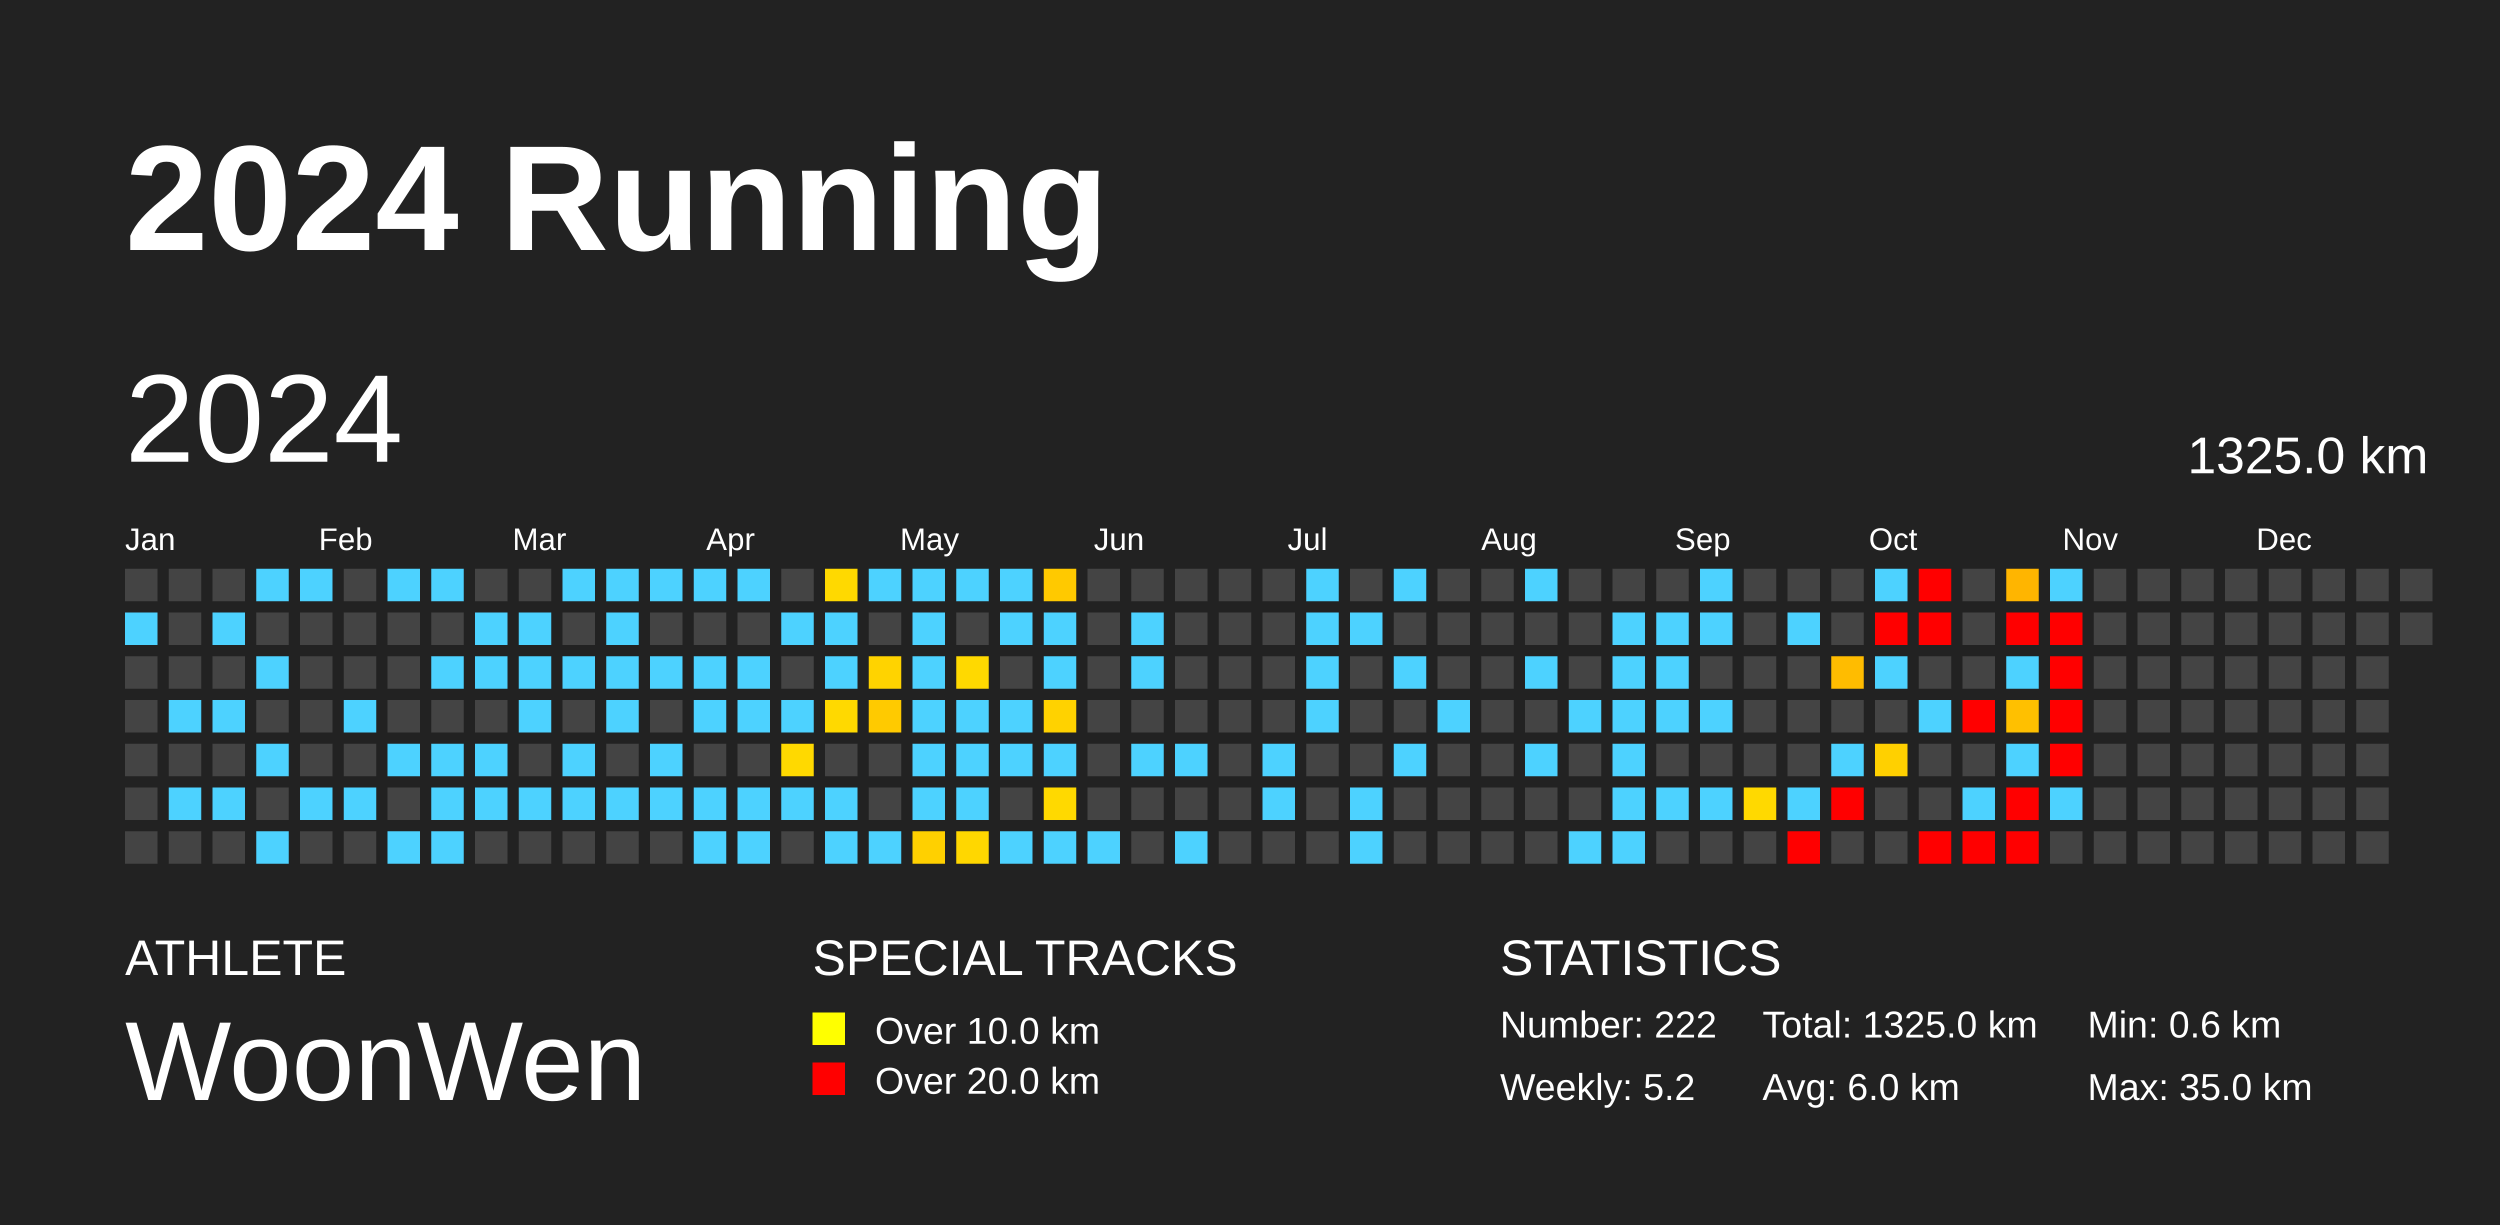
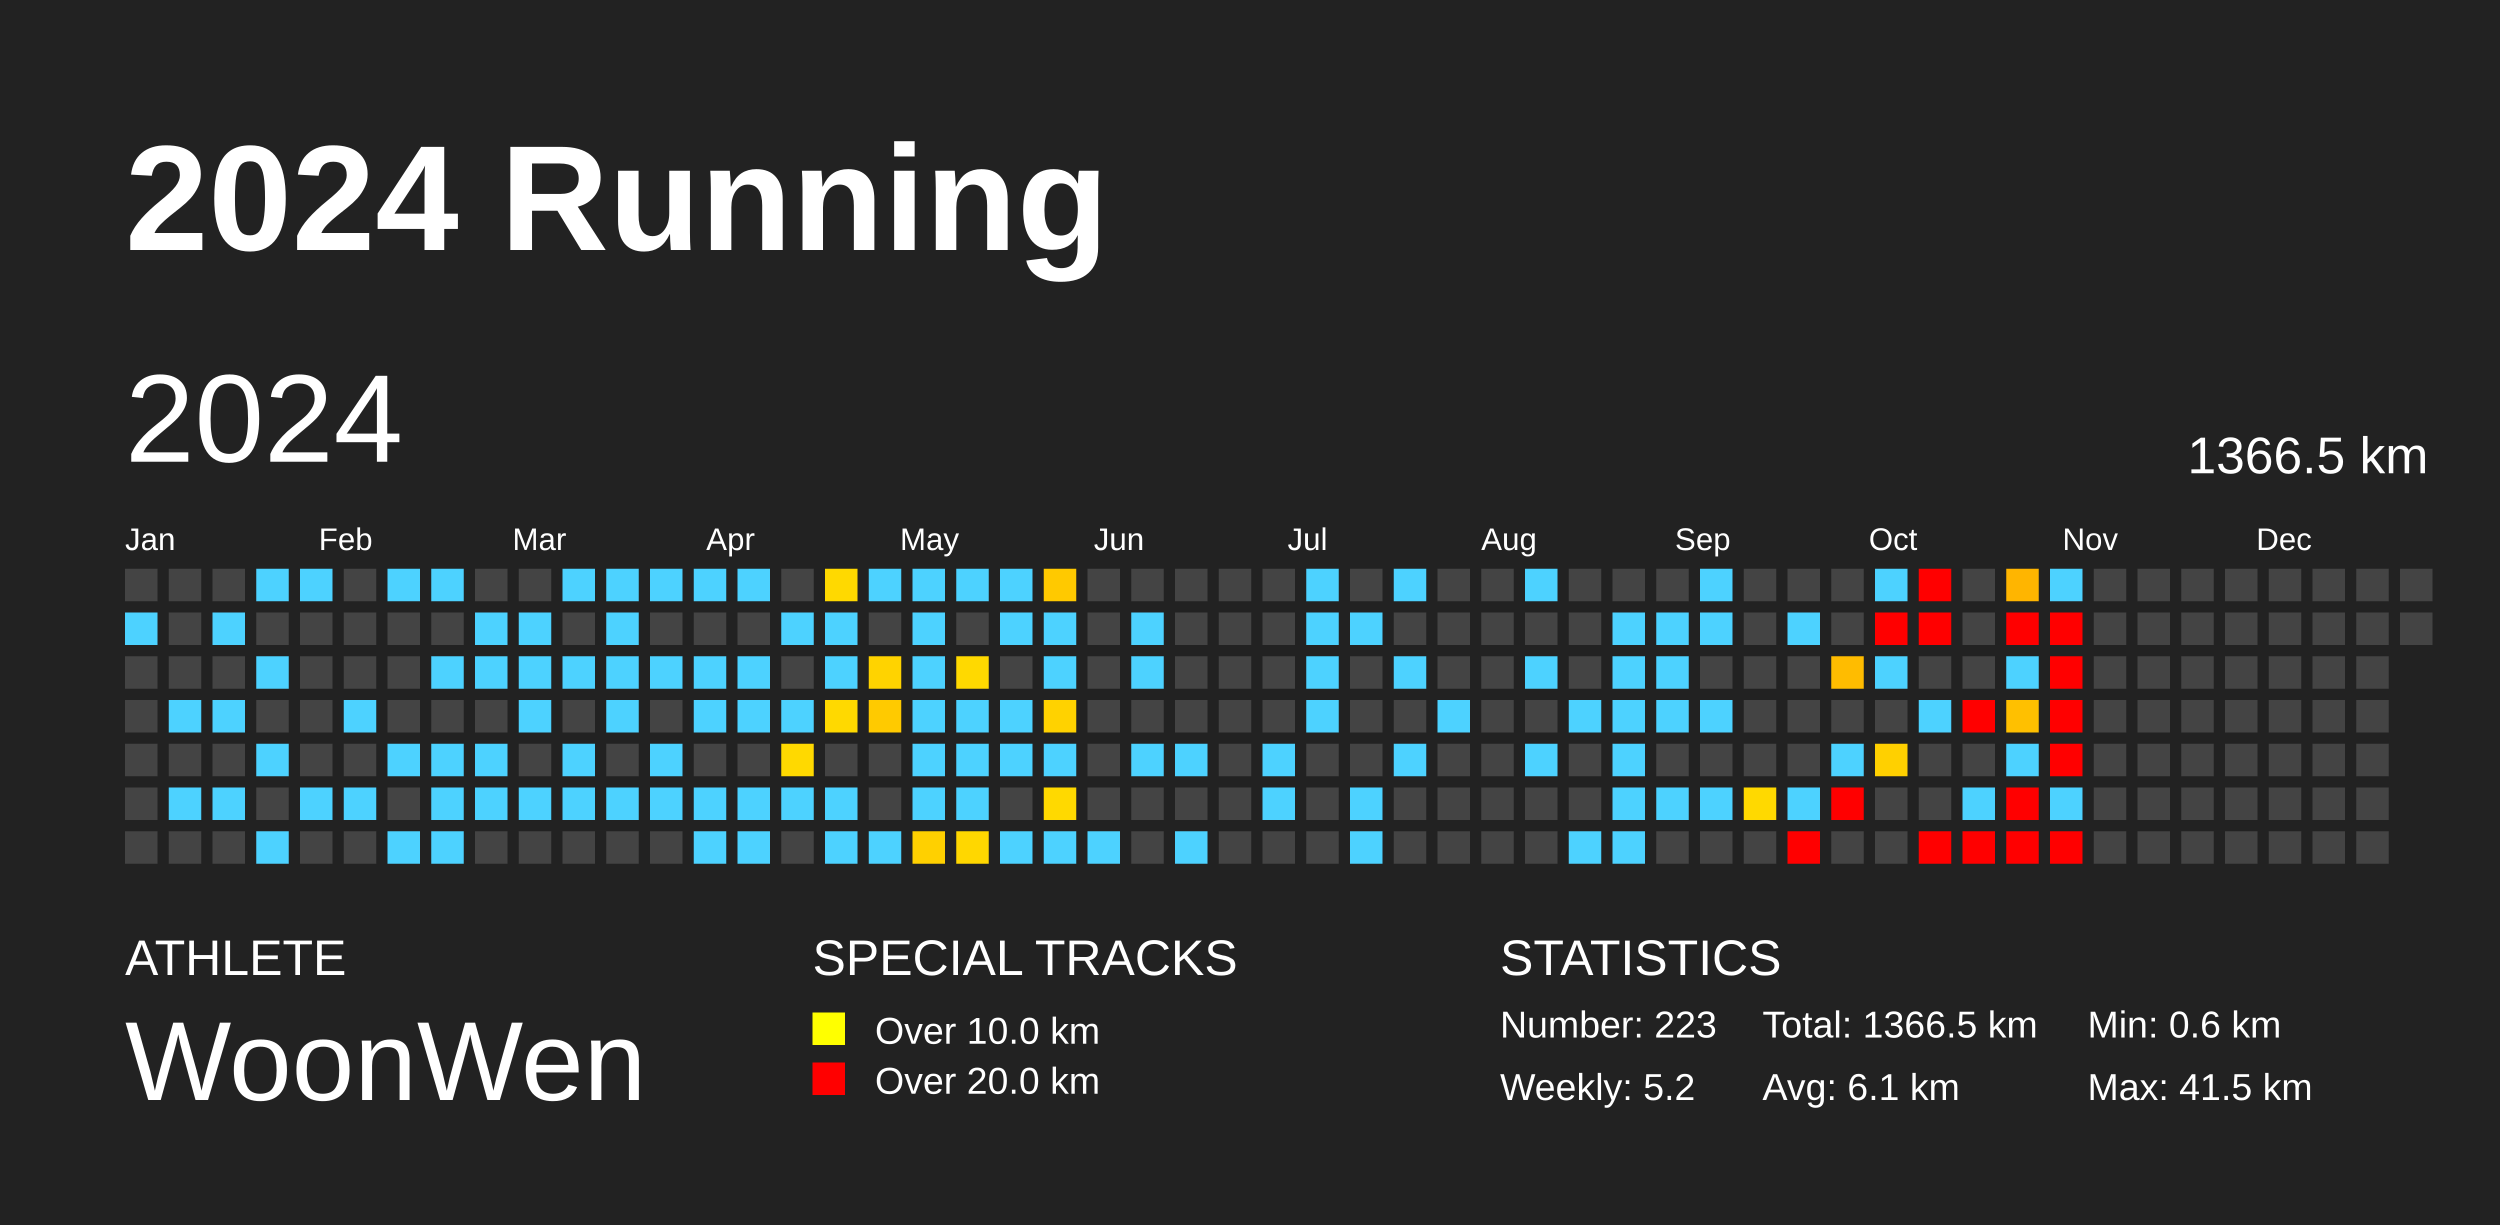
<svg xmlns="http://www.w3.org/2000/svg" baseProfile="full" height="98mm" version="1.1" viewBox="0,0,200,98" width="200mm">
  <defs />
  <rect fill="#222222" height="98" width="200" x="0" y="0" />
  <text fill="#FFFFFF" style="font-size:12px; font-family:Arial; font-weight:bold;" x="10" y="20">2024 Running</text>
  <text fill="#FFFFFF" style="font-size:4px; font-family:Arial" x="10" y="78">ATHLETE</text>
  <text fill="#FFFFFF" style="font-size:9px; font-family:Arial" x="10" y="88">WoonWen</text>
  <text fill="#FFFFFF" style="font-size:4px; font-family:Arial" x="65" y="78">SPECIAL TRACKS</text>
  <rect fill="yellow" height="2.6" width="2.6" x="65" y="81" />
  <text fill="#FFFFFF" style="font-size:3px; font-family:Arial" x="70" y="83.5">Over 10.0 km</text>
  <rect fill="red" height="2.6" width="2.6" x="65" y="85" />
  <text fill="#FFFFFF" style="font-size:3px; font-family:Arial" x="70" y="87.5">Over 20.0 km</text>
  <text fill="#FFFFFF" style="font-size:4px; font-family:Arial" x="120" y="78">STATISTICS</text>
-   <text fill="#FFFFFF" style="font-size:3px; font-family:Arial" x="120" y="83">Number: 222</text>
+   <text fill="#FFFFFF" style="font-size:3px; font-family:Arial" x="120" y="83">Number: 223</text>
  <text fill="#FFFFFF" style="font-size:3px; font-family:Arial" x="120" y="88">Weekly: 5.2</text>
-   <text fill="#FFFFFF" style="font-size:3px; font-family:Arial" x="141" y="83">Total: 1325.0 km</text>
-   <text fill="#FFFFFF" style="font-size:3px; font-family:Arial" x="141" y="88">Avg: 6.0 km</text>
+   <text fill="#FFFFFF" style="font-size:3px; font-family:Arial" x="141" y="83">Total: 1366.5 km</text>
+   <text fill="#FFFFFF" style="font-size:3px; font-family:Arial" x="141" y="88">Avg: 6.1 km</text>
  <text fill="#FFFFFF" style="font-size:3px; font-family:Arial" x="167" y="83">Min: 0.6 km</text>
-   <text fill="#FFFFFF" style="font-size:3px; font-family:Arial" x="167" y="88">Max: 35.0 km</text>
+   <text fill="#FFFFFF" style="font-size:3px; font-family:Arial" x="167" y="88">Max: 41.5 km</text>
  <text dominant-baseline="hanging" fill="#FFFFFF" style="font-size:10.0px; font-family:Arial;" x="10" y="30">2024</text>
-   <text dominant-baseline="hanging" fill="#FFFFFF" style="font-size:4.125px; font-family:Arial;" x="175" y="35">1325.0 km</text>
+   <text dominant-baseline="hanging" fill="#FFFFFF" style="font-size:4.125px; font-family:Arial;" x="175" y="35">1366.5 km</text>
  <text fill="#FFFFFF" style="font-size:2.5px; font-family:Arial" x="10.0" y="44">Jan</text>
  <text fill="#FFFFFF" style="font-size:2.5px; font-family:Arial" x="25.5" y="44">Feb</text>
  <text fill="#FFFFFF" style="font-size:2.5px; font-family:Arial" x="41.0" y="44">Mar</text>
  <text fill="#FFFFFF" style="font-size:2.5px; font-family:Arial" x="56.5" y="44">Apr</text>
  <text fill="#FFFFFF" style="font-size:2.5px; font-family:Arial" x="72.0" y="44">May</text>
  <text fill="#FFFFFF" style="font-size:2.5px; font-family:Arial" x="87.5" y="44">Jun</text>
  <text fill="#FFFFFF" style="font-size:2.5px; font-family:Arial" x="103.0" y="44">Jul</text>
  <text fill="#FFFFFF" style="font-size:2.5px; font-family:Arial" x="118.5" y="44">Aug</text>
  <text fill="#FFFFFF" style="font-size:2.5px; font-family:Arial" x="134.0" y="44">Sep</text>
  <text fill="#FFFFFF" style="font-size:2.5px; font-family:Arial" x="149.5" y="44">Oct</text>
  <text fill="#FFFFFF" style="font-size:2.5px; font-family:Arial" x="165.0" y="44">Nov</text>
  <text fill="#FFFFFF" style="font-size:2.5px; font-family:Arial" x="180.5" y="44">Dec</text>
  <rect fill="#444444" height="2.6" width="2.6" x="10.0" y="45.5" />
  <rect fill="#4dd2ff" height="2.6" width="2.6" x="10.0" y="49.0" />
  <rect fill="#444444" height="2.6" width="2.6" x="10.0" y="52.5" />
  <rect fill="#444444" height="2.6" width="2.6" x="10.0" y="56.0" />
  <rect fill="#444444" height="2.6" width="2.6" x="10.0" y="59.5" />
  <rect fill="#444444" height="2.6" width="2.6" x="10.0" y="63.0" />
  <rect fill="#444444" height="2.6" width="2.6" x="10.0" y="66.5" />
  <rect fill="#444444" height="2.6" width="2.6" x="13.5" y="45.5" />
  <rect fill="#444444" height="2.6" width="2.6" x="13.5" y="49.0" />
  <rect fill="#444444" height="2.6" width="2.6" x="13.5" y="52.5" />
  <rect fill="#4dd2ff" height="2.6" width="2.6" x="13.5" y="56.0" />
  <rect fill="#444444" height="2.6" width="2.6" x="13.5" y="59.5" />
  <rect fill="#4dd2ff" height="2.6" width="2.6" x="13.5" y="63.0" />
  <rect fill="#444444" height="2.6" width="2.6" x="13.5" y="66.5" />
  <rect fill="#444444" height="2.6" width="2.6" x="17.0" y="45.5" />
  <rect fill="#4dd2ff" height="2.6" width="2.6" x="17.0" y="49.0" />
  <rect fill="#444444" height="2.6" width="2.6" x="17.0" y="52.5" />
  <rect fill="#4dd2ff" height="2.6" width="2.6" x="17.0" y="56.0" />
  <rect fill="#444444" height="2.6" width="2.6" x="17.0" y="59.5" />
  <rect fill="#4dd2ff" height="2.6" width="2.6" x="17.0" y="63.0" />
  <rect fill="#444444" height="2.6" width="2.6" x="17.0" y="66.5" />
  <rect fill="#4dd2ff" height="2.6" width="2.6" x="20.5" y="45.5" />
  <rect fill="#444444" height="2.6" width="2.6" x="20.5" y="49.0" />
  <rect fill="#4dd2ff" height="2.6" width="2.6" x="20.5" y="52.5" />
  <rect fill="#444444" height="2.6" width="2.6" x="20.5" y="56.0" />
  <rect fill="#4dd2ff" height="2.6" width="2.6" x="20.5" y="59.5" />
  <rect fill="#444444" height="2.6" width="2.6" x="20.5" y="63.0" />
  <rect fill="#4dd2ff" height="2.6" width="2.6" x="20.5" y="66.5" />
  <rect fill="#4dd2ff" height="2.6" width="2.6" x="24.0" y="45.5" />
  <rect fill="#444444" height="2.6" width="2.6" x="24.0" y="49.0" />
  <rect fill="#444444" height="2.6" width="2.6" x="24.0" y="52.5" />
  <rect fill="#444444" height="2.6" width="2.6" x="24.0" y="56.0" />
  <rect fill="#444444" height="2.6" width="2.6" x="24.0" y="59.5" />
  <rect fill="#4dd2ff" height="2.6" width="2.6" x="24.0" y="63.0" />
  <rect fill="#444444" height="2.6" width="2.6" x="24.0" y="66.5" />
  <rect fill="#444444" height="2.6" width="2.6" x="27.5" y="45.5" />
  <rect fill="#444444" height="2.6" width="2.6" x="27.5" y="49.0" />
  <rect fill="#444444" height="2.6" width="2.6" x="27.5" y="52.5" />
  <rect fill="#4dd2ff" height="2.6" width="2.6" x="27.5" y="56.0" />
  <rect fill="#444444" height="2.6" width="2.6" x="27.5" y="59.5" />
  <rect fill="#4dd2ff" height="2.6" width="2.6" x="27.5" y="63.0" />
  <rect fill="#444444" height="2.6" width="2.6" x="27.5" y="66.5" />
  <rect fill="#4dd2ff" height="2.6" width="2.6" x="31.0" y="45.5" />
  <rect fill="#444444" height="2.6" width="2.6" x="31.0" y="49.0" />
  <rect fill="#444444" height="2.6" width="2.6" x="31.0" y="52.5" />
  <rect fill="#444444" height="2.6" width="2.6" x="31.0" y="56.0" />
  <rect fill="#4dd2ff" height="2.6" width="2.6" x="31.0" y="59.5" />
  <rect fill="#444444" height="2.6" width="2.6" x="31.0" y="63.0" />
  <rect fill="#4dd2ff" height="2.6" width="2.6" x="31.0" y="66.5" />
  <rect fill="#4dd2ff" height="2.6" width="2.6" x="34.5" y="45.5" />
  <rect fill="#444444" height="2.6" width="2.6" x="34.5" y="49.0" />
  <rect fill="#4dd2ff" height="2.6" width="2.6" x="34.5" y="52.5" />
  <rect fill="#444444" height="2.6" width="2.6" x="34.5" y="56.0" />
  <rect fill="#4dd2ff" height="2.6" width="2.6" x="34.5" y="59.5" />
  <rect fill="#4dd2ff" height="2.6" width="2.6" x="34.5" y="63.0" />
  <rect fill="#4dd2ff" height="2.6" width="2.6" x="34.5" y="66.5" />
  <rect fill="#444444" height="2.6" width="2.6" x="38.0" y="45.5" />
  <rect fill="#4dd2ff" height="2.6" width="2.6" x="38.0" y="49.0" />
  <rect fill="#4dd2ff" height="2.6" width="2.6" x="38.0" y="52.5" />
  <rect fill="#444444" height="2.6" width="2.6" x="38.0" y="56.0" />
  <rect fill="#4dd2ff" height="2.6" width="2.6" x="38.0" y="59.5" />
  <rect fill="#4dd2ff" height="2.6" width="2.6" x="38.0" y="63.0" />
  <rect fill="#444444" height="2.6" width="2.6" x="38.0" y="66.5" />
  <rect fill="#444444" height="2.6" width="2.6" x="41.5" y="45.5" />
  <rect fill="#4dd2ff" height="2.6" width="2.6" x="41.5" y="49.0" />
  <rect fill="#4dd2ff" height="2.6" width="2.6" x="41.5" y="52.5" />
  <rect fill="#4dd2ff" height="2.6" width="2.6" x="41.5" y="56.0" />
  <rect fill="#444444" height="2.6" width="2.6" x="41.5" y="59.5" />
  <rect fill="#4dd2ff" height="2.6" width="2.6" x="41.5" y="63.0" />
  <rect fill="#444444" height="2.6" width="2.6" x="41.5" y="66.5" />
  <rect fill="#4dd2ff" height="2.6" width="2.6" x="45.0" y="45.5" />
  <rect fill="#444444" height="2.6" width="2.6" x="45.0" y="49.0" />
  <rect fill="#4dd2ff" height="2.6" width="2.6" x="45.0" y="52.5" />
  <rect fill="#444444" height="2.6" width="2.6" x="45.0" y="56.0" />
  <rect fill="#4dd2ff" height="2.6" width="2.6" x="45.0" y="59.5" />
  <rect fill="#4dd2ff" height="2.6" width="2.6" x="45.0" y="63.0" />
  <rect fill="#444444" height="2.6" width="2.6" x="45.0" y="66.5" />
  <rect fill="#4dd2ff" height="2.6" width="2.6" x="48.5" y="45.5" />
  <rect fill="#4dd2ff" height="2.6" width="2.6" x="48.5" y="49.0" />
  <rect fill="#4dd2ff" height="2.6" width="2.6" x="48.5" y="52.5" />
  <rect fill="#4dd2ff" height="2.6" width="2.6" x="48.5" y="56.0" />
  <rect fill="#444444" height="2.6" width="2.6" x="48.5" y="59.5" />
  <rect fill="#4dd2ff" height="2.6" width="2.6" x="48.5" y="63.0" />
  <rect fill="#444444" height="2.6" width="2.6" x="48.5" y="66.5" />
  <rect fill="#4dd2ff" height="2.6" width="2.6" x="52.0" y="45.5" />
  <rect fill="#444444" height="2.6" width="2.6" x="52.0" y="49.0" />
  <rect fill="#4dd2ff" height="2.6" width="2.6" x="52.0" y="52.5" />
  <rect fill="#444444" height="2.6" width="2.6" x="52.0" y="56.0" />
  <rect fill="#4dd2ff" height="2.6" width="2.6" x="52.0" y="59.5" />
  <rect fill="#4dd2ff" height="2.6" width="2.6" x="52.0" y="63.0" />
  <rect fill="#444444" height="2.6" width="2.6" x="52.0" y="66.5" />
  <rect fill="#4dd2ff" height="2.6" width="2.6" x="55.5" y="45.5" />
  <rect fill="#444444" height="2.6" width="2.6" x="55.5" y="49.0" />
  <rect fill="#4dd2ff" height="2.6" width="2.6" x="55.5" y="52.5" />
  <rect fill="#4dd2ff" height="2.6" width="2.6" x="55.5" y="56.0" />
  <rect fill="#444444" height="2.6" width="2.6" x="55.5" y="59.5" />
  <rect fill="#4dd2ff" height="2.6" width="2.6" x="55.5" y="63.0" />
  <rect fill="#4dd2ff" height="2.6" width="2.6" x="55.5" y="66.5" />
  <rect fill="#4dd2ff" height="2.6" width="2.6" x="59.0" y="45.5" />
  <rect fill="#444444" height="2.6" width="2.6" x="59.0" y="49.0" />
  <rect fill="#4dd2ff" height="2.6" width="2.6" x="59.0" y="52.5" />
  <rect fill="#4dd2ff" height="2.6" width="2.6" x="59.0" y="56.0" />
  <rect fill="#444444" height="2.6" width="2.6" x="59.0" y="59.5" />
  <rect fill="#4dd2ff" height="2.6" width="2.6" x="59.0" y="63.0" />
  <rect fill="#4dd2ff" height="2.6" width="2.6" x="59.0" y="66.5" />
  <rect fill="#444444" height="2.6" width="2.6" x="62.5" y="45.5" />
  <rect fill="#4dd2ff" height="2.6" width="2.6" x="62.5" y="49.0" />
  <rect fill="#444444" height="2.6" width="2.6" x="62.5" y="52.5" />
  <rect fill="#4dd2ff" height="2.6" width="2.6" x="62.5" y="56.0" />
  <rect fill="#ffd900" height="2.6" width="2.6" x="62.5" y="59.5" />
  <rect fill="#4dd2ff" height="2.6" width="2.6" x="62.5" y="63.0" />
  <rect fill="#444444" height="2.6" width="2.6" x="62.5" y="66.5" />
  <rect fill="#ffd900" height="2.6" width="2.6" x="66.0" y="45.5" />
  <rect fill="#4dd2ff" height="2.6" width="2.6" x="66.0" y="49.0" />
  <rect fill="#4dd2ff" height="2.6" width="2.6" x="66.0" y="52.5" />
  <rect fill="#ffd900" height="2.6" width="2.6" x="66.0" y="56.0" />
  <rect fill="#444444" height="2.6" width="2.6" x="66.0" y="59.5" />
  <rect fill="#4dd2ff" height="2.6" width="2.6" x="66.0" y="63.0" />
  <rect fill="#4dd2ff" height="2.6" width="2.6" x="66.0" y="66.5" />
  <rect fill="#4dd2ff" height="2.6" width="2.6" x="69.5" y="45.5" />
  <rect fill="#444444" height="2.6" width="2.6" x="69.5" y="49.0" />
  <rect fill="#ffd300" height="2.6" width="2.6" x="69.5" y="52.5" />
  <rect fill="#ffca00" height="2.6" width="2.6" x="69.5" y="56.0" />
  <rect fill="#444444" height="2.6" width="2.6" x="69.5" y="59.5" />
  <rect fill="#444444" height="2.6" width="2.6" x="69.5" y="63.0" />
  <rect fill="#4dd2ff" height="2.6" width="2.6" x="69.5" y="66.5" />
  <rect fill="#4dd2ff" height="2.6" width="2.6" x="73.0" y="45.5" />
  <rect fill="#4dd2ff" height="2.6" width="2.6" x="73.0" y="49.0" />
  <rect fill="#4dd2ff" height="2.6" width="2.6" x="73.0" y="52.5" />
  <rect fill="#4dd2ff" height="2.6" width="2.6" x="73.0" y="56.0" />
  <rect fill="#4dd2ff" height="2.6" width="2.6" x="73.0" y="59.5" />
  <rect fill="#4dd2ff" height="2.6" width="2.6" x="73.0" y="63.0" />
  <rect fill="#ffd000" height="2.6" width="2.6" x="73.0" y="66.5" />
  <rect fill="#4dd2ff" height="2.6" width="2.6" x="76.5" y="45.5" />
  <rect fill="#444444" height="2.6" width="2.6" x="76.5" y="49.0" />
  <rect fill="#ffd900" height="2.6" width="2.6" x="76.5" y="52.5" />
  <rect fill="#4dd2ff" height="2.6" width="2.6" x="76.5" y="56.0" />
  <rect fill="#4dd2ff" height="2.6" width="2.6" x="76.5" y="59.5" />
  <rect fill="#4dd2ff" height="2.6" width="2.6" x="76.5" y="63.0" />
  <rect fill="#ffd700" height="2.6" width="2.6" x="76.5" y="66.5" />
  <rect fill="#4dd2ff" height="2.6" width="2.6" x="80.0" y="45.5" />
  <rect fill="#4dd2ff" height="2.6" width="2.6" x="80.0" y="49.0" />
  <rect fill="#444444" height="2.6" width="2.6" x="80.0" y="52.5" />
  <rect fill="#4dd2ff" height="2.6" width="2.6" x="80.0" y="56.0" />
  <rect fill="#4dd2ff" height="2.6" width="2.6" x="80.0" y="59.5" />
  <rect fill="#444444" height="2.6" width="2.6" x="80.0" y="63.0" />
  <rect fill="#4dd2ff" height="2.6" width="2.6" x="80.0" y="66.5" />
  <rect fill="#ffc900" height="2.6" width="2.6" x="83.5" y="45.5" />
  <rect fill="#4dd2ff" height="2.6" width="2.6" x="83.5" y="49.0" />
  <rect fill="#4dd2ff" height="2.6" width="2.6" x="83.5" y="52.5" />
  <rect fill="#ffd200" height="2.6" width="2.6" x="83.5" y="56.0" />
  <rect fill="#4dd2ff" height="2.6" width="2.6" x="83.5" y="59.5" />
  <rect fill="#ffd900" height="2.6" width="2.6" x="83.5" y="63.0" />
  <rect fill="#4dd2ff" height="2.6" width="2.6" x="83.5" y="66.5" />
  <rect fill="#444444" height="2.6" width="2.6" x="87.0" y="45.5" />
  <rect fill="#444444" height="2.6" width="2.6" x="87.0" y="49.0" />
  <rect fill="#444444" height="2.6" width="2.6" x="87.0" y="52.5" />
  <rect fill="#444444" height="2.6" width="2.6" x="87.0" y="56.0" />
  <rect fill="#444444" height="2.6" width="2.6" x="87.0" y="59.5" />
  <rect fill="#444444" height="2.6" width="2.6" x="87.0" y="63.0" />
  <rect fill="#4dd2ff" height="2.6" width="2.6" x="87.0" y="66.5" />
  <rect fill="#444444" height="2.6" width="2.6" x="90.5" y="45.5" />
  <rect fill="#4dd2ff" height="2.6" width="2.6" x="90.5" y="49.0" />
  <rect fill="#4dd2ff" height="2.6" width="2.6" x="90.5" y="52.5" />
  <rect fill="#444444" height="2.6" width="2.6" x="90.5" y="56.0" />
  <rect fill="#4dd2ff" height="2.6" width="2.6" x="90.5" y="59.5" />
  <rect fill="#444444" height="2.6" width="2.6" x="90.5" y="63.0" />
  <rect fill="#444444" height="2.6" width="2.6" x="90.5" y="66.5" />
  <rect fill="#444444" height="2.6" width="2.6" x="94.0" y="45.5" />
  <rect fill="#444444" height="2.6" width="2.6" x="94.0" y="49.0" />
  <rect fill="#444444" height="2.6" width="2.6" x="94.0" y="52.5" />
  <rect fill="#444444" height="2.6" width="2.6" x="94.0" y="56.0" />
  <rect fill="#4dd2ff" height="2.6" width="2.6" x="94.0" y="59.5" />
  <rect fill="#444444" height="2.6" width="2.6" x="94.0" y="63.0" />
  <rect fill="#4dd2ff" height="2.6" width="2.6" x="94.0" y="66.5" />
  <rect fill="#444444" height="2.6" width="2.6" x="97.5" y="45.5" />
  <rect fill="#444444" height="2.6" width="2.6" x="97.5" y="49.0" />
  <rect fill="#444444" height="2.6" width="2.6" x="97.5" y="52.5" />
  <rect fill="#444444" height="2.6" width="2.6" x="97.5" y="56.0" />
  <rect fill="#444444" height="2.6" width="2.6" x="97.5" y="59.5" />
  <rect fill="#444444" height="2.6" width="2.6" x="97.5" y="63.0" />
  <rect fill="#444444" height="2.6" width="2.6" x="97.5" y="66.5" />
  <rect fill="#444444" height="2.6" width="2.6" x="101.0" y="45.5" />
  <rect fill="#444444" height="2.6" width="2.6" x="101.0" y="49.0" />
  <rect fill="#444444" height="2.6" width="2.6" x="101.0" y="52.5" />
  <rect fill="#444444" height="2.6" width="2.6" x="101.0" y="56.0" />
  <rect fill="#4dd2ff" height="2.6" width="2.6" x="101.0" y="59.5" />
  <rect fill="#4dd2ff" height="2.6" width="2.6" x="101.0" y="63.0" />
  <rect fill="#444444" height="2.6" width="2.6" x="101.0" y="66.5" />
  <rect fill="#4dd2ff" height="2.6" width="2.6" x="104.5" y="45.5" />
  <rect fill="#4dd2ff" height="2.6" width="2.6" x="104.5" y="49.0" />
  <rect fill="#4dd2ff" height="2.6" width="2.6" x="104.5" y="52.5" />
  <rect fill="#4dd2ff" height="2.6" width="2.6" x="104.5" y="56.0" />
  <rect fill="#444444" height="2.6" width="2.6" x="104.5" y="59.5" />
  <rect fill="#444444" height="2.6" width="2.6" x="104.5" y="63.0" />
  <rect fill="#444444" height="2.6" width="2.6" x="104.5" y="66.5" />
  <rect fill="#444444" height="2.6" width="2.6" x="108.0" y="45.5" />
  <rect fill="#4dd2ff" height="2.6" width="2.6" x="108.0" y="49.0" />
  <rect fill="#444444" height="2.6" width="2.6" x="108.0" y="52.5" />
  <rect fill="#444444" height="2.6" width="2.6" x="108.0" y="56.0" />
  <rect fill="#444444" height="2.6" width="2.6" x="108.0" y="59.5" />
  <rect fill="#4dd2ff" height="2.6" width="2.6" x="108.0" y="63.0" />
  <rect fill="#4dd2ff" height="2.6" width="2.6" x="108.0" y="66.5" />
  <rect fill="#4dd2ff" height="2.6" width="2.6" x="111.5" y="45.5" />
  <rect fill="#444444" height="2.6" width="2.6" x="111.5" y="49.0" />
  <rect fill="#4dd2ff" height="2.6" width="2.6" x="111.5" y="52.5" />
  <rect fill="#444444" height="2.6" width="2.6" x="111.5" y="56.0" />
  <rect fill="#4dd2ff" height="2.6" width="2.6" x="111.5" y="59.5" />
  <rect fill="#444444" height="2.6" width="2.6" x="111.5" y="63.0" />
  <rect fill="#444444" height="2.6" width="2.6" x="111.5" y="66.5" />
  <rect fill="#444444" height="2.6" width="2.6" x="115.0" y="45.5" />
  <rect fill="#444444" height="2.6" width="2.6" x="115.0" y="49.0" />
  <rect fill="#444444" height="2.6" width="2.6" x="115.0" y="52.5" />
  <rect fill="#4dd2ff" height="2.6" width="2.6" x="115.0" y="56.0" />
  <rect fill="#444444" height="2.6" width="2.6" x="115.0" y="59.5" />
  <rect fill="#444444" height="2.6" width="2.6" x="115.0" y="63.0" />
  <rect fill="#444444" height="2.6" width="2.6" x="115.0" y="66.5" />
  <rect fill="#444444" height="2.6" width="2.6" x="118.5" y="45.5" />
  <rect fill="#444444" height="2.6" width="2.6" x="118.5" y="49.0" />
  <rect fill="#444444" height="2.6" width="2.6" x="118.5" y="52.5" />
  <rect fill="#444444" height="2.6" width="2.6" x="118.5" y="56.0" />
  <rect fill="#444444" height="2.6" width="2.6" x="118.5" y="59.5" />
  <rect fill="#444444" height="2.6" width="2.6" x="118.5" y="63.0" />
  <rect fill="#444444" height="2.6" width="2.6" x="118.5" y="66.5" />
  <rect fill="#4dd2ff" height="2.6" width="2.6" x="122.0" y="45.5" />
  <rect fill="#444444" height="2.6" width="2.6" x="122.0" y="49.0" />
  <rect fill="#4dd2ff" height="2.6" width="2.6" x="122.0" y="52.5" />
  <rect fill="#444444" height="2.6" width="2.6" x="122.0" y="56.0" />
  <rect fill="#4dd2ff" height="2.6" width="2.6" x="122.0" y="59.5" />
  <rect fill="#444444" height="2.6" width="2.6" x="122.0" y="63.0" />
  <rect fill="#444444" height="2.6" width="2.6" x="122.0" y="66.5" />
  <rect fill="#444444" height="2.6" width="2.6" x="125.5" y="45.5" />
  <rect fill="#444444" height="2.6" width="2.6" x="125.5" y="49.0" />
  <rect fill="#444444" height="2.6" width="2.6" x="125.5" y="52.5" />
  <rect fill="#4dd2ff" height="2.6" width="2.6" x="125.5" y="56.0" />
  <rect fill="#444444" height="2.6" width="2.6" x="125.5" y="59.5" />
  <rect fill="#444444" height="2.6" width="2.6" x="125.5" y="63.0" />
  <rect fill="#4dd2ff" height="2.6" width="2.6" x="125.5" y="66.5" />
  <rect fill="#444444" height="2.6" width="2.6" x="129.0" y="45.5" />
  <rect fill="#4dd2ff" height="2.6" width="2.6" x="129.0" y="49.0" />
  <rect fill="#4dd2ff" height="2.6" width="2.6" x="129.0" y="52.5" />
  <rect fill="#4dd2ff" height="2.6" width="2.6" x="129.0" y="56.0" />
  <rect fill="#4dd2ff" height="2.6" width="2.6" x="129.0" y="59.5" />
  <rect fill="#4dd2ff" height="2.6" width="2.6" x="129.0" y="63.0" />
  <rect fill="#4dd2ff" height="2.6" width="2.6" x="129.0" y="66.5" />
  <rect fill="#444444" height="2.6" width="2.6" x="132.5" y="45.5" />
  <rect fill="#4dd2ff" height="2.6" width="2.6" x="132.5" y="49.0" />
  <rect fill="#4dd2ff" height="2.6" width="2.6" x="132.5" y="52.5" />
  <rect fill="#4dd2ff" height="2.6" width="2.6" x="132.5" y="56.0" />
  <rect fill="#444444" height="2.6" width="2.6" x="132.5" y="59.5" />
  <rect fill="#4dd2ff" height="2.6" width="2.6" x="132.5" y="63.0" />
  <rect fill="#444444" height="2.6" width="2.6" x="132.5" y="66.5" />
  <rect fill="#4dd2ff" height="2.6" width="2.6" x="136.0" y="45.5" />
  <rect fill="#4dd2ff" height="2.6" width="2.6" x="136.0" y="49.0" />
  <rect fill="#444444" height="2.6" width="2.6" x="136.0" y="52.5" />
  <rect fill="#4dd2ff" height="2.6" width="2.6" x="136.0" y="56.0" />
  <rect fill="#444444" height="2.6" width="2.6" x="136.0" y="59.5" />
  <rect fill="#4dd2ff" height="2.6" width="2.6" x="136.0" y="63.0" />
  <rect fill="#444444" height="2.6" width="2.6" x="136.0" y="66.5" />
  <rect fill="#444444" height="2.6" width="2.6" x="139.5" y="45.5" />
  <rect fill="#444444" height="2.6" width="2.6" x="139.5" y="49.0" />
  <rect fill="#444444" height="2.6" width="2.6" x="139.5" y="52.5" />
  <rect fill="#444444" height="2.6" width="2.6" x="139.5" y="56.0" />
  <rect fill="#444444" height="2.6" width="2.6" x="139.5" y="59.5" />
  <rect fill="#ffd900" height="2.6" width="2.6" x="139.5" y="63.0" />
  <rect fill="#444444" height="2.6" width="2.6" x="139.5" y="66.5" />
  <rect fill="#444444" height="2.6" width="2.6" x="143.0" y="45.5" />
  <rect fill="#4dd2ff" height="2.6" width="2.6" x="143.0" y="49.0" />
  <rect fill="#444444" height="2.6" width="2.6" x="143.0" y="52.5" />
  <rect fill="#444444" height="2.6" width="2.6" x="143.0" y="56.0" />
  <rect fill="#444444" height="2.6" width="2.6" x="143.0" y="59.5" />
  <rect fill="#4dd2ff" height="2.6" width="2.6" x="143.0" y="63.0" />
  <rect fill="red" height="2.6" width="2.6" x="143.0" y="66.5" />
  <rect fill="#444444" height="2.6" width="2.6" x="146.5" y="45.5" />
  <rect fill="#444444" height="2.6" width="2.6" x="146.5" y="49.0" />
  <rect fill="#ffbc00" height="2.6" width="2.6" x="146.5" y="52.5" />
  <rect fill="#444444" height="2.6" width="2.6" x="146.5" y="56.0" />
  <rect fill="#4dd2ff" height="2.6" width="2.6" x="146.5" y="59.5" />
  <rect fill="red" height="2.6" width="2.6" x="146.5" y="63.0" />
  <rect fill="#444444" height="2.6" width="2.6" x="146.5" y="66.5" />
  <rect fill="#4dd2ff" height="2.6" width="2.6" x="150.0" y="45.5" />
  <rect fill="red" height="2.6" width="2.6" x="150.0" y="49.0" />
  <rect fill="#4dd2ff" height="2.6" width="2.6" x="150.0" y="52.5" />
  <rect fill="#444444" height="2.6" width="2.6" x="150.0" y="56.0" />
  <rect fill="#ffd000" height="2.6" width="2.6" x="150.0" y="59.5" />
  <rect fill="#444444" height="2.6" width="2.6" x="150.0" y="63.0" />
  <rect fill="#444444" height="2.6" width="2.6" x="150.0" y="66.5" />
  <rect fill="red" height="2.6" width="2.6" x="153.5" y="45.5" />
  <rect fill="red" height="2.6" width="2.6" x="153.5" y="49.0" />
  <rect fill="#444444" height="2.6" width="2.6" x="153.5" y="52.5" />
  <rect fill="#4dd2ff" height="2.6" width="2.6" x="153.5" y="56.0" />
  <rect fill="#444444" height="2.6" width="2.6" x="153.5" y="59.5" />
  <rect fill="#444444" height="2.6" width="2.6" x="153.5" y="63.0" />
  <rect fill="red" height="2.6" width="2.6" x="153.5" y="66.5" />
  <rect fill="#444444" height="2.6" width="2.6" x="157.0" y="45.5" />
  <rect fill="#444444" height="2.6" width="2.6" x="157.0" y="49.0" />
  <rect fill="#444444" height="2.6" width="2.6" x="157.0" y="52.5" />
  <rect fill="red" height="2.6" width="2.6" x="157.0" y="56.0" />
  <rect fill="#444444" height="2.6" width="2.6" x="157.0" y="59.5" />
  <rect fill="#4dd2ff" height="2.6" width="2.6" x="157.0" y="63.0" />
  <rect fill="red" height="2.6" width="2.6" x="157.0" y="66.5" />
  <rect fill="#ffb500" height="2.6" width="2.6" x="160.5" y="45.5" />
  <rect fill="red" height="2.6" width="2.6" x="160.5" y="49.0" />
  <rect fill="#4dd2ff" height="2.6" width="2.6" x="160.5" y="52.5" />
  <rect fill="#ffc000" height="2.6" width="2.6" x="160.5" y="56.0" />
  <rect fill="#4dd2ff" height="2.6" width="2.6" x="160.5" y="59.5" />
  <rect fill="red" height="2.6" width="2.6" x="160.5" y="63.0" />
  <rect fill="red" height="2.6" width="2.6" x="160.5" y="66.5" />
  <rect fill="#4dd2ff" height="2.6" width="2.6" x="164.0" y="45.5" />
  <rect fill="red" height="2.6" width="2.6" x="164.0" y="49.0" />
  <rect fill="red" height="2.6" width="2.6" x="164.0" y="52.5" />
  <rect fill="red" height="2.6" width="2.6" x="164.0" y="56.0" />
  <rect fill="red" height="2.6" width="2.6" x="164.0" y="59.5" />
  <rect fill="#4dd2ff" height="2.6" width="2.6" x="164.0" y="63.0" />
-   <rect fill="#444444" height="2.6" width="2.6" x="164.0" y="66.5" />
+   <rect fill="red" height="2.6" width="2.6" x="164.0" y="66.5" />
  <rect fill="#444444" height="2.6" width="2.6" x="167.5" y="45.5" />
  <rect fill="#444444" height="2.6" width="2.6" x="167.5" y="49.0" />
  <rect fill="#444444" height="2.6" width="2.6" x="167.5" y="52.5" />
  <rect fill="#444444" height="2.6" width="2.6" x="167.5" y="56.0" />
  <rect fill="#444444" height="2.6" width="2.6" x="167.5" y="59.5" />
  <rect fill="#444444" height="2.6" width="2.6" x="167.5" y="63.0" />
  <rect fill="#444444" height="2.6" width="2.6" x="167.5" y="66.5" />
  <rect fill="#444444" height="2.6" width="2.6" x="171.0" y="45.5" />
  <rect fill="#444444" height="2.6" width="2.6" x="171.0" y="49.0" />
  <rect fill="#444444" height="2.6" width="2.6" x="171.0" y="52.5" />
  <rect fill="#444444" height="2.6" width="2.6" x="171.0" y="56.0" />
  <rect fill="#444444" height="2.6" width="2.6" x="171.0" y="59.5" />
  <rect fill="#444444" height="2.6" width="2.6" x="171.0" y="63.0" />
  <rect fill="#444444" height="2.6" width="2.6" x="171.0" y="66.5" />
  <rect fill="#444444" height="2.6" width="2.6" x="174.5" y="45.5" />
  <rect fill="#444444" height="2.6" width="2.6" x="174.5" y="49.0" />
  <rect fill="#444444" height="2.6" width="2.6" x="174.5" y="52.5" />
  <rect fill="#444444" height="2.6" width="2.6" x="174.5" y="56.0" />
  <rect fill="#444444" height="2.6" width="2.6" x="174.5" y="59.5" />
  <rect fill="#444444" height="2.6" width="2.6" x="174.5" y="63.0" />
  <rect fill="#444444" height="2.6" width="2.6" x="174.5" y="66.5" />
  <rect fill="#444444" height="2.6" width="2.6" x="178.0" y="45.5" />
  <rect fill="#444444" height="2.6" width="2.6" x="178.0" y="49.0" />
  <rect fill="#444444" height="2.6" width="2.6" x="178.0" y="52.5" />
  <rect fill="#444444" height="2.6" width="2.6" x="178.0" y="56.0" />
  <rect fill="#444444" height="2.6" width="2.6" x="178.0" y="59.5" />
  <rect fill="#444444" height="2.6" width="2.6" x="178.0" y="63.0" />
  <rect fill="#444444" height="2.6" width="2.6" x="178.0" y="66.5" />
  <rect fill="#444444" height="2.6" width="2.6" x="181.5" y="45.5" />
  <rect fill="#444444" height="2.6" width="2.6" x="181.5" y="49.0" />
  <rect fill="#444444" height="2.6" width="2.6" x="181.5" y="52.5" />
  <rect fill="#444444" height="2.6" width="2.6" x="181.5" y="56.0" />
  <rect fill="#444444" height="2.6" width="2.6" x="181.5" y="59.5" />
  <rect fill="#444444" height="2.6" width="2.6" x="181.5" y="63.0" />
  <rect fill="#444444" height="2.6" width="2.6" x="181.5" y="66.5" />
  <rect fill="#444444" height="2.6" width="2.6" x="185.0" y="45.5" />
  <rect fill="#444444" height="2.6" width="2.6" x="185.0" y="49.0" />
  <rect fill="#444444" height="2.6" width="2.6" x="185.0" y="52.5" />
  <rect fill="#444444" height="2.6" width="2.6" x="185.0" y="56.0" />
  <rect fill="#444444" height="2.6" width="2.6" x="185.0" y="59.5" />
  <rect fill="#444444" height="2.6" width="2.6" x="185.0" y="63.0" />
  <rect fill="#444444" height="2.6" width="2.6" x="185.0" y="66.5" />
  <rect fill="#444444" height="2.6" width="2.6" x="188.5" y="45.5" />
  <rect fill="#444444" height="2.6" width="2.6" x="188.5" y="49.0" />
  <rect fill="#444444" height="2.6" width="2.6" x="188.5" y="52.5" />
  <rect fill="#444444" height="2.6" width="2.6" x="188.5" y="56.0" />
  <rect fill="#444444" height="2.6" width="2.6" x="188.5" y="59.5" />
  <rect fill="#444444" height="2.6" width="2.6" x="188.5" y="63.0" />
  <rect fill="#444444" height="2.6" width="2.6" x="188.5" y="66.5" />
  <rect fill="#444444" height="2.6" width="2.6" x="192.0" y="45.5" />
  <rect fill="#444444" height="2.6" width="2.6" x="192.0" y="49.0" />
</svg>
